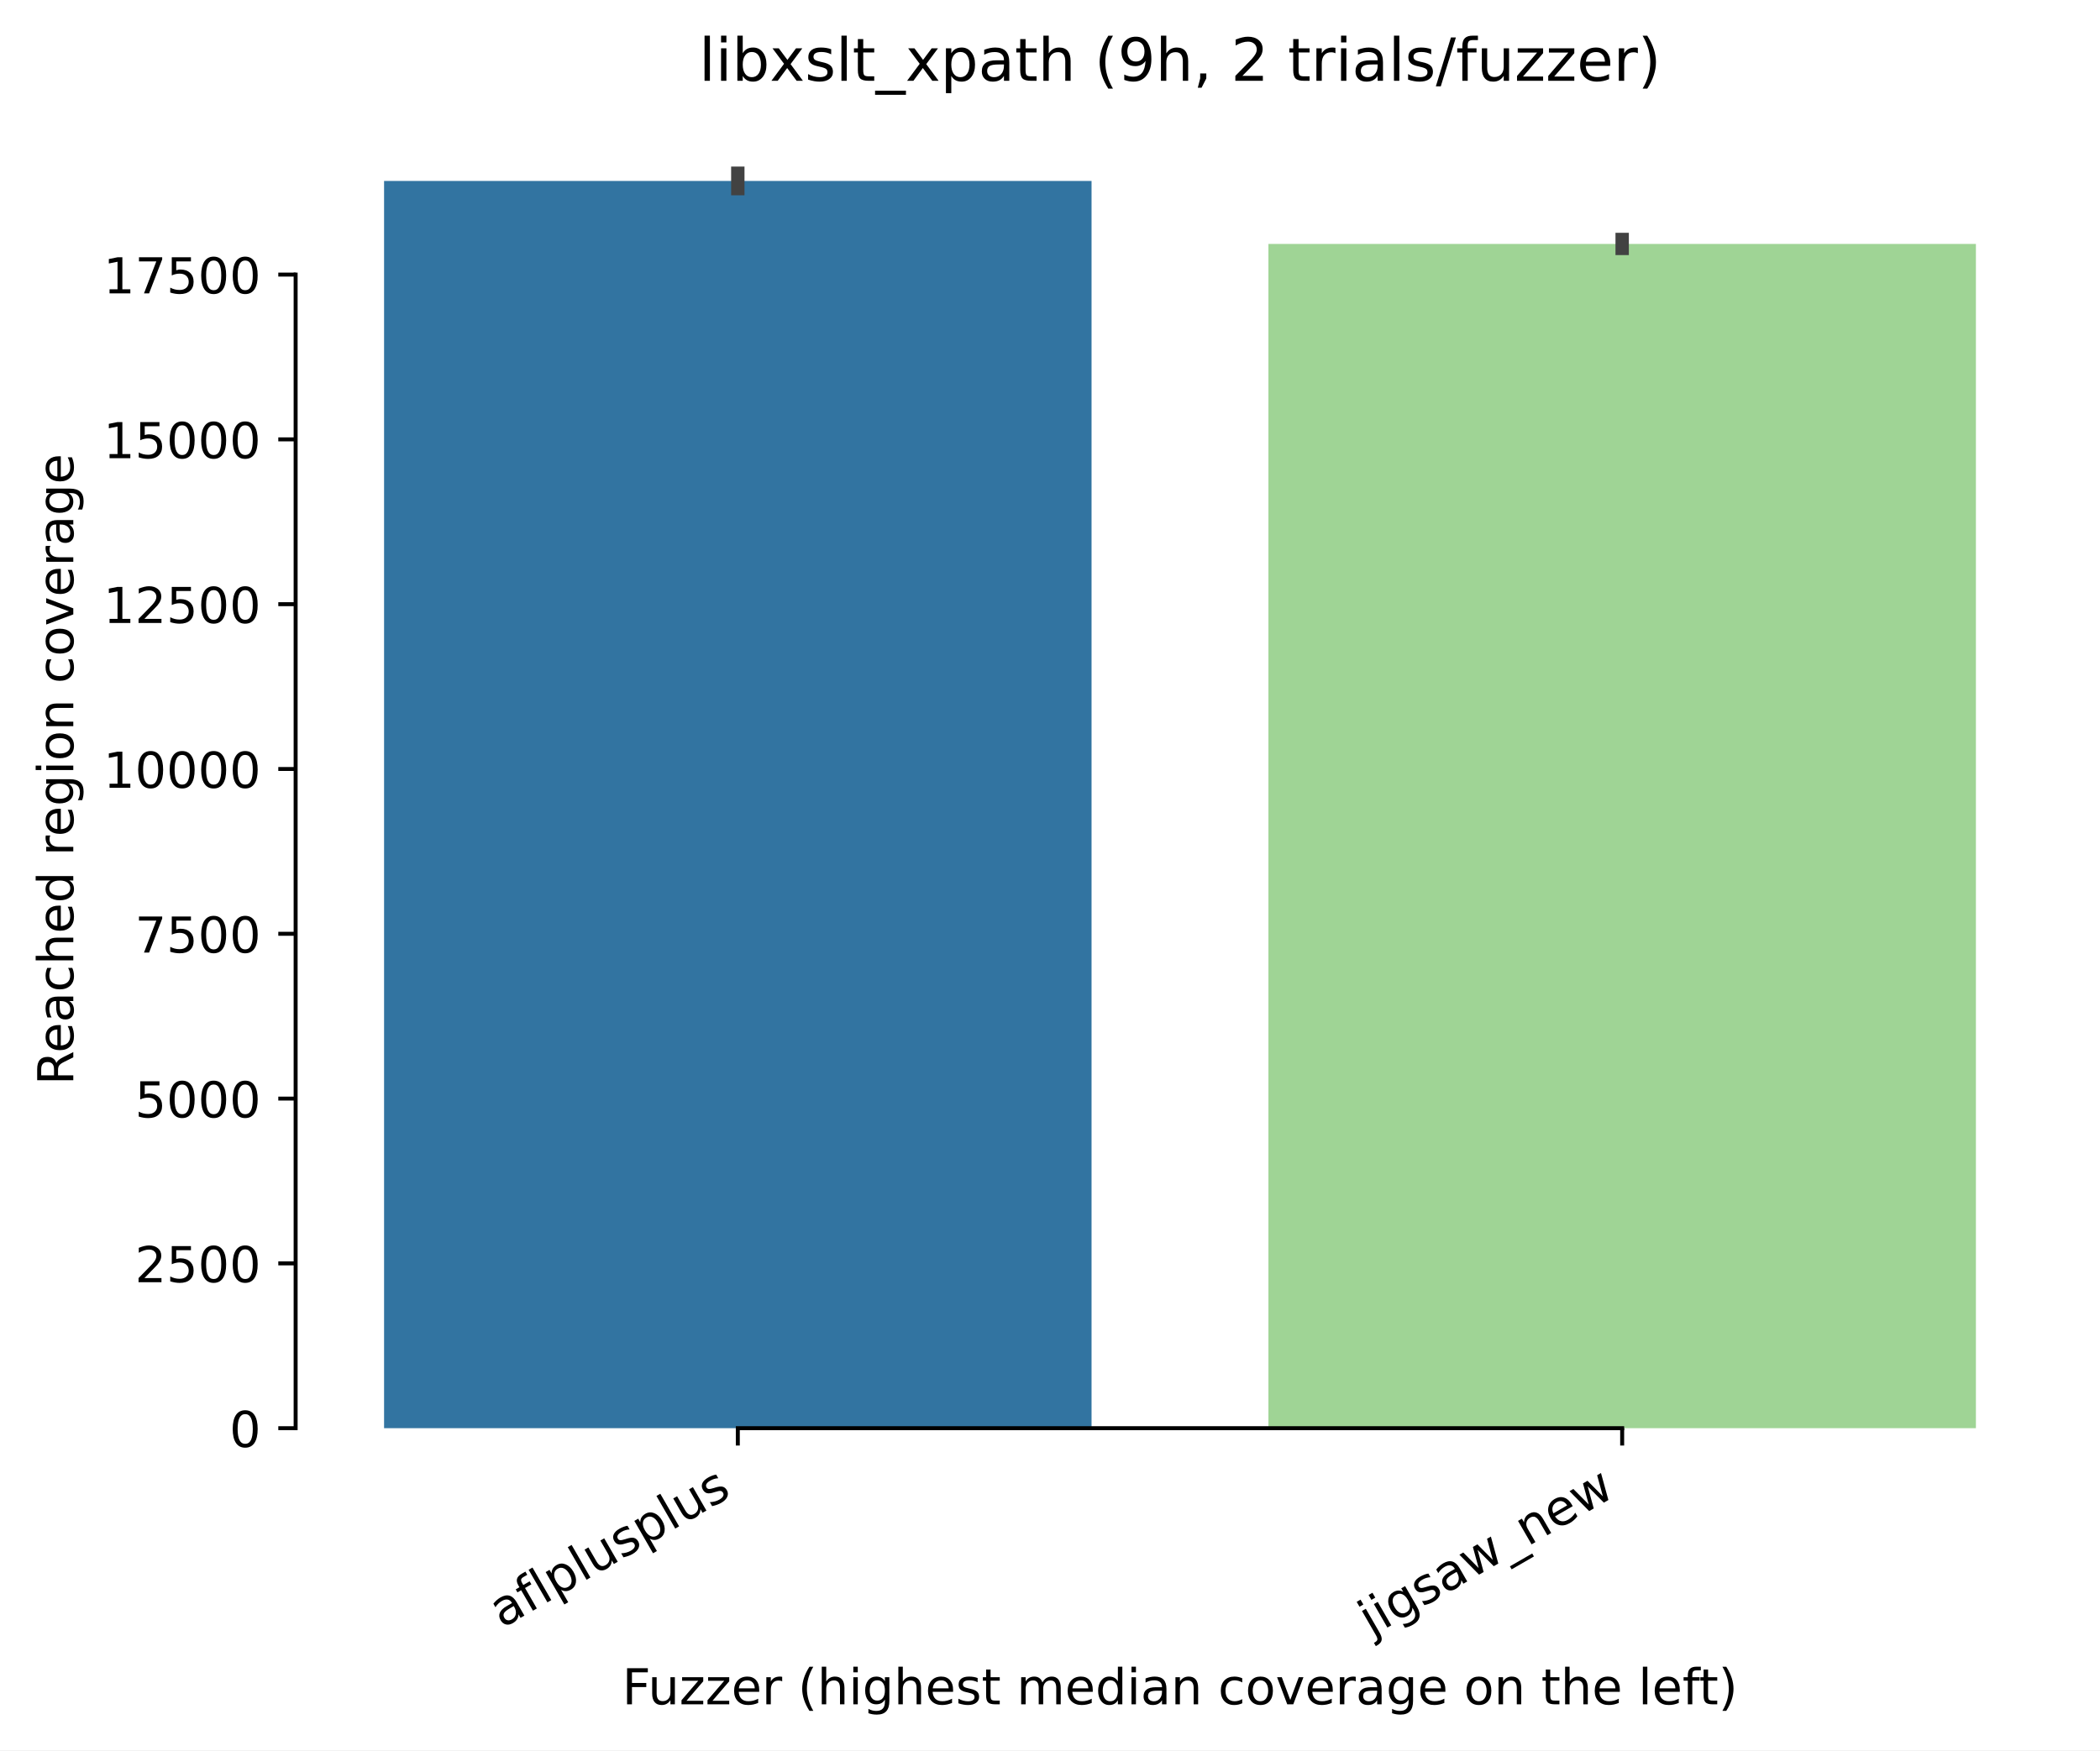
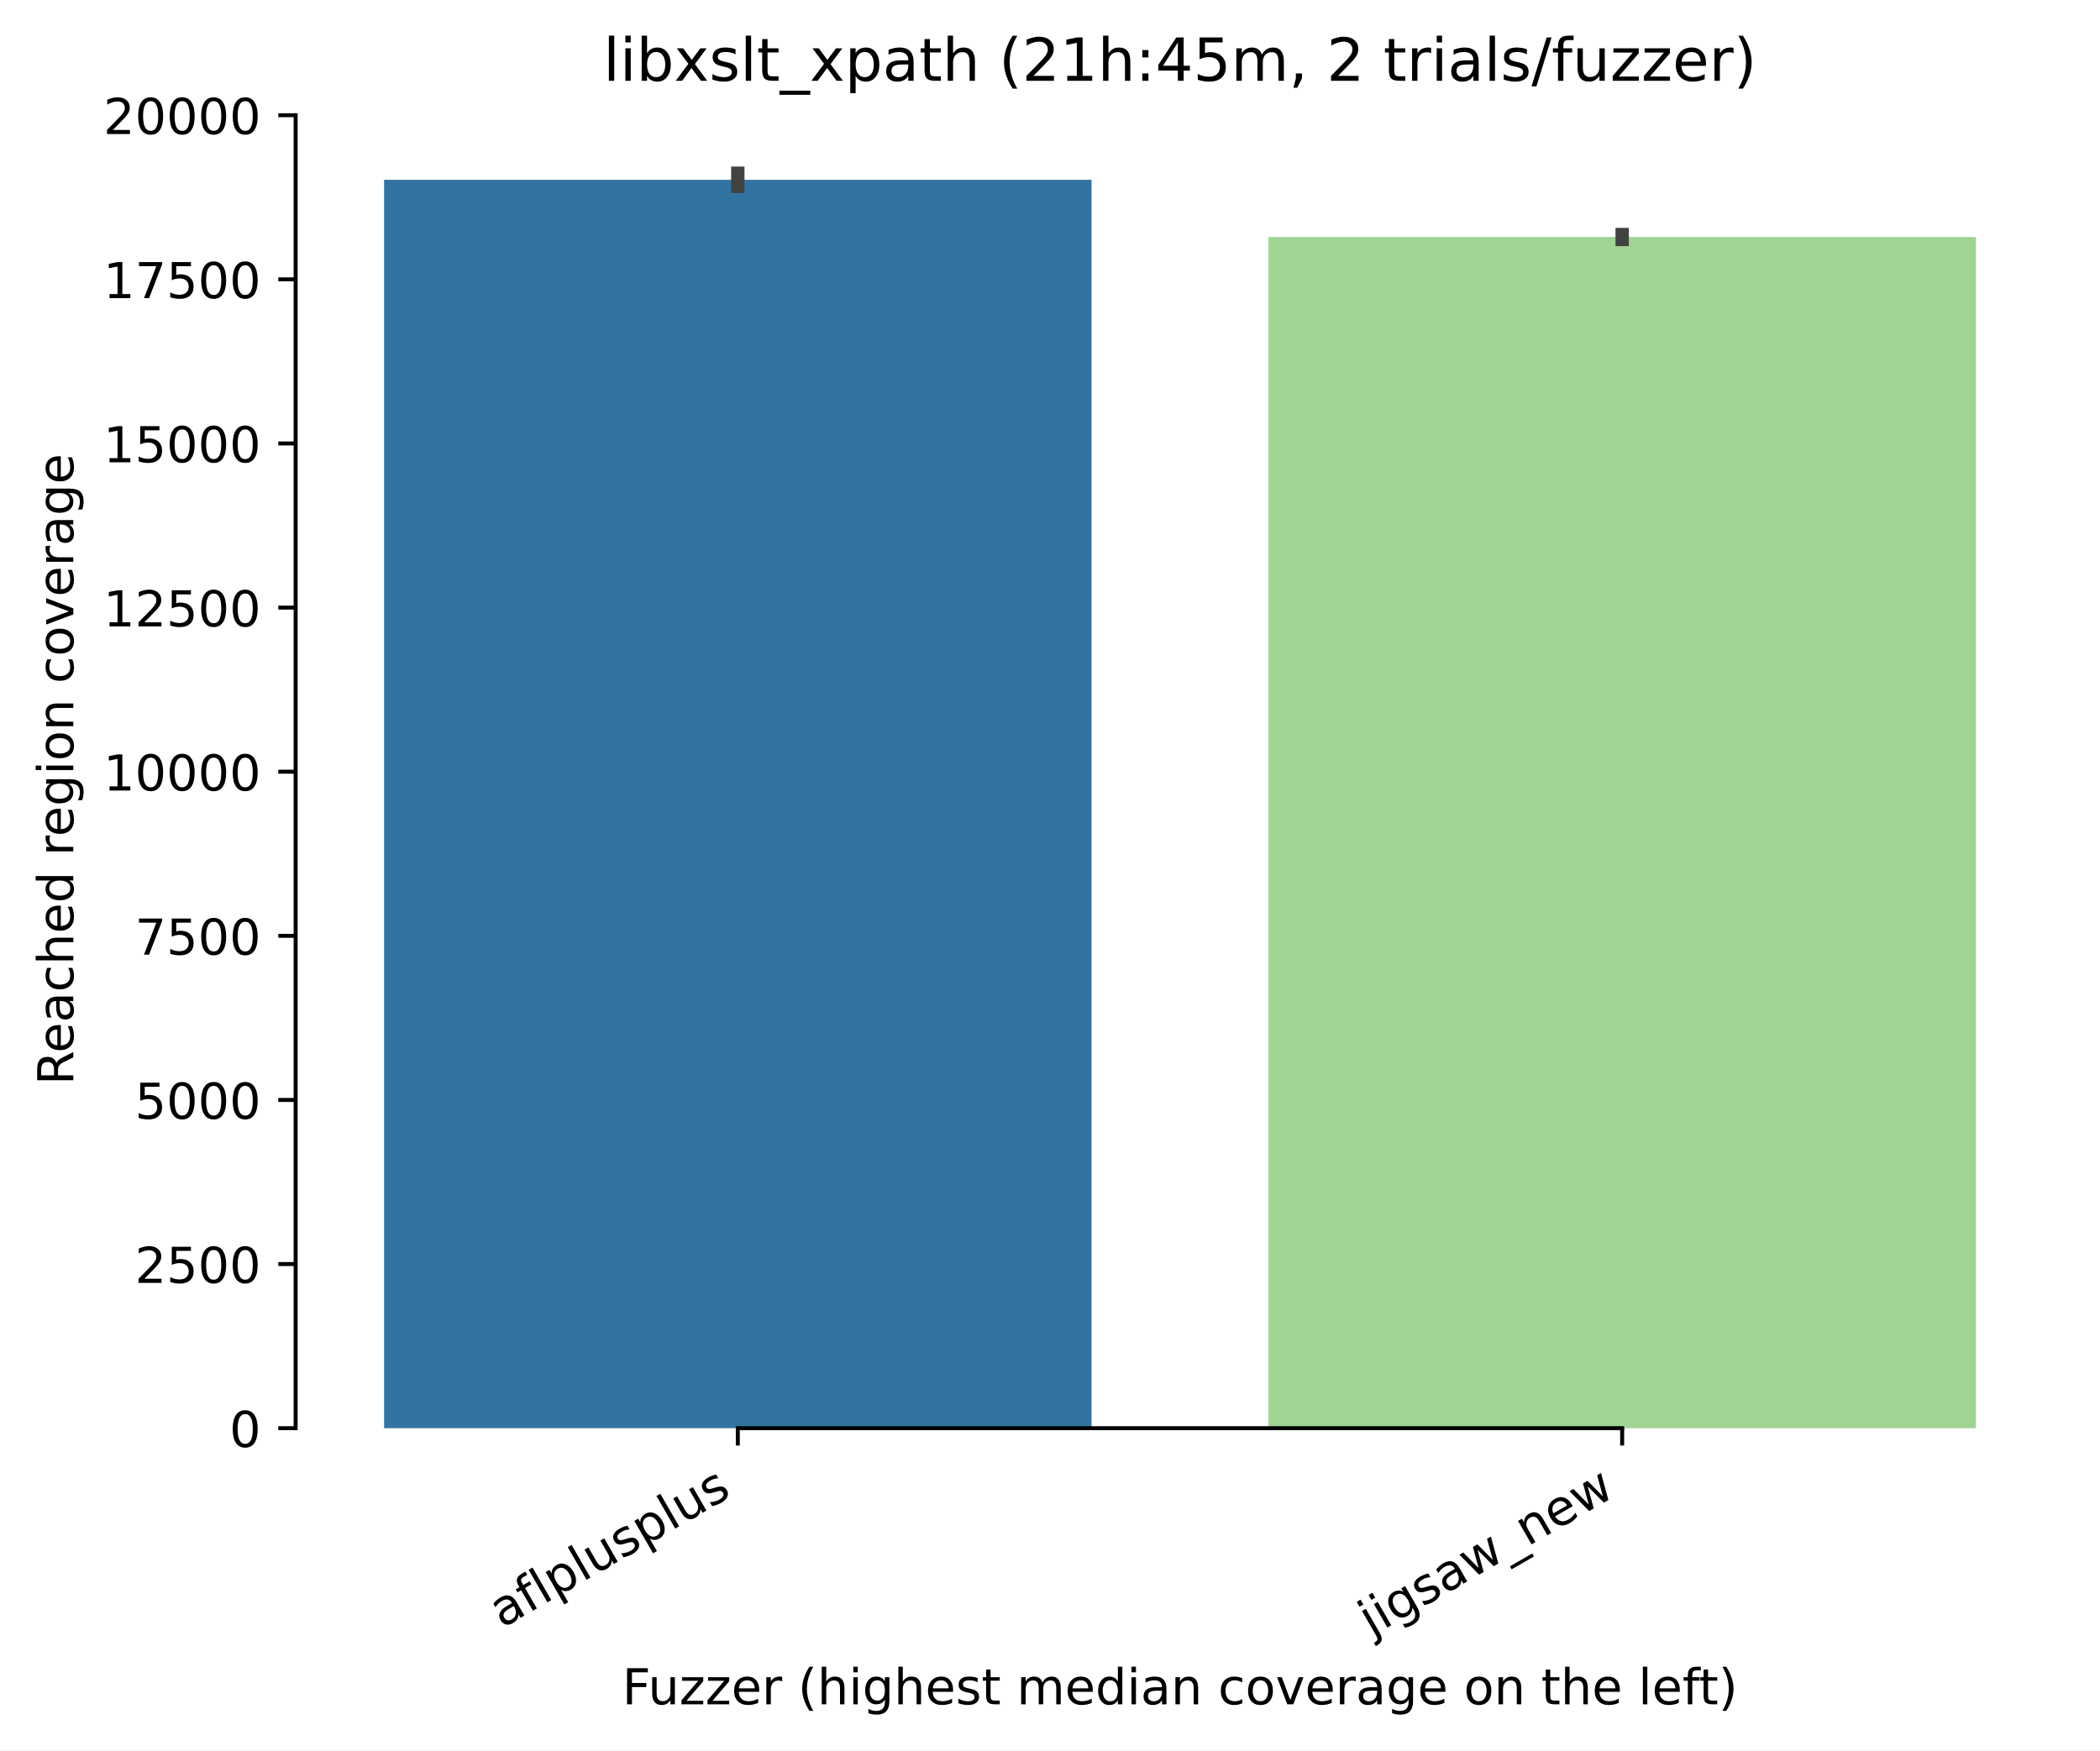
<svg xmlns="http://www.w3.org/2000/svg" xmlns:xlink="http://www.w3.org/1999/xlink" height="353.475pt" version="1.1" viewBox="0 0 424.011 353.475" width="424.011pt">
  <defs>
    <style type="text/css">*{stroke-linecap:butt;stroke-linejoin:round;}</style>
  </defs>
  <g id="figure_1">
    <g id="patch_1">
      <path d="M 0 353.475  L 424.011 353.475  L 424.011 0  L 0 0  z " style="fill:#ffffff;" />
    </g>
    <g id="axes_1">
      <g id="patch_2">
        <path d="M 59.691 288.43  L 416.811 288.43  L 416.811 22.318  L 59.691 22.318  z " style="fill:#ffffff;" />
      </g>
      <g id="patch_3">
-         <path clip-path="url(#p4af2f000cc)" d="M 77.547 288.43  L 220.395 288.43  L 220.395 36.541  L 77.547 36.541  z " style="fill:#3274a1;" />
+         <path clip-path="url(#pfd739e95c6)" d="M 77.547 288.43  L 220.395 288.43  L 220.395 36.309  L 77.547 36.309  z " style="fill:#3274a1;" />
      </g>
      <g id="patch_4">
-         <path clip-path="url(#p4af2f000cc)" d="M 256.107 288.43  L 398.955 288.43  L 398.955 49.268  L 256.107 49.268  z " style="fill:#9fd495;" />
+         <path clip-path="url(#pfd739e95c6)" d="M 256.107 288.43  L 398.955 288.43  L 398.955 47.864  L 256.107 47.864  z " style="fill:#9fd495;" />
      </g>
      <g id="matplotlib.axis_1">
        <g id="xtick_1">
          <g id="line2d_1">
            <defs>
-               <path d="M 0 0  L 0 3.5  " id="m6e9209e3da" style="stroke:#000000;stroke-width:0.8;" />
+               <path d="M 0 0  L 0 3.5  " id="mfce9e59513" style="stroke:#000000;stroke-width:0.8;" />
            </defs>
            <g>
-               <use style="stroke:#000000;stroke-width:0.8;" x="148.971" xlink:href="#m6e9209e3da" y="288.43" />
+               <use style="stroke:#000000;stroke-width:0.8;" x="148.971" xlink:href="#mfce9e59513" y="288.43" />
            </g>
          </g>
          <g id="text_1">
            <g transform="translate(101.3616 328.8973)rotate(-30)scale(0.1 -0.1)">
              <defs>
                <path d="M 34.281 27.484  Q 23.391 27.484 19.188 25  Q 14.984 22.516 14.984 16.5  Q 14.984 11.719 18.141 8.906  Q 21.297 6.109 26.703 6.109  Q 34.188 6.109 38.703 11.406  Q 43.219 16.703 43.219 25.484  L 43.219 27.484  z M 52.203 31.203  L 52.203 0  L 43.219 0  L 43.219 8.297  Q 40.141 3.328 35.547 0.953  Q 30.953 -1.422 24.312 -1.422  Q 15.922 -1.422 10.953 3.297  Q 6 8.016 6 15.922  Q 6 25.141 12.172 29.828  Q 18.359 34.516 30.609 34.516  L 43.219 34.516  L 43.219 35.406  Q 43.219 41.609 39.141 45  Q 35.062 48.391 27.688 48.391  Q 23 48.391 18.547 47.266  Q 14.109 46.141 10.016 43.891  L 10.016 52.203  Q 14.938 54.109 19.578 55.047  Q 24.219 56 28.609 56  Q 40.484 56 46.344 49.844  Q 52.203 43.703 52.203 31.203  z " id="DejaVuSans-97" />
                <path d="M 37.109 75.984  L 37.109 68.5  L 28.516 68.5  Q 23.688 68.5 21.797 66.547  Q 19.922 64.594 19.922 59.516  L 19.922 54.688  L 34.719 54.688  L 34.719 47.703  L 19.922 47.703  L 19.922 0  L 10.891 0  L 10.891 47.703  L 2.297 47.703  L 2.297 54.688  L 10.891 54.688  L 10.891 58.5  Q 10.891 67.625 15.141 71.797  Q 19.391 75.984 28.609 75.984  z " id="DejaVuSans-102" />
                <path d="M 9.422 75.984  L 18.406 75.984  L 18.406 0  L 9.422 0  z " id="DejaVuSans-108" />
                <path d="M 18.109 8.203  L 18.109 -20.797  L 9.078 -20.797  L 9.078 54.688  L 18.109 54.688  L 18.109 46.391  Q 20.953 51.266 25.266 53.625  Q 29.594 56 35.594 56  Q 45.562 56 51.781 48.094  Q 58.016 40.188 58.016 27.297  Q 58.016 14.406 51.781 6.484  Q 45.562 -1.422 35.594 -1.422  Q 29.594 -1.422 25.266 0.953  Q 20.953 3.328 18.109 8.203  z M 48.688 27.297  Q 48.688 37.203 44.609 42.844  Q 40.531 48.484 33.406 48.484  Q 26.266 48.484 22.188 42.844  Q 18.109 37.203 18.109 27.297  Q 18.109 17.391 22.188 11.75  Q 26.266 6.109 33.406 6.109  Q 40.531 6.109 44.609 11.75  Q 48.688 17.391 48.688 27.297  z " id="DejaVuSans-112" />
                <path d="M 8.5 21.578  L 8.5 54.688  L 17.484 54.688  L 17.484 21.922  Q 17.484 14.156 20.5 10.266  Q 23.531 6.391 29.594 6.391  Q 36.859 6.391 41.078 11.031  Q 45.312 15.672 45.312 23.688  L 45.312 54.688  L 54.297 54.688  L 54.297 0  L 45.312 0  L 45.312 8.406  Q 42.047 3.422 37.719 1  Q 33.406 -1.422 27.688 -1.422  Q 18.266 -1.422 13.375 4.438  Q 8.5 10.297 8.5 21.578  z M 31.109 56  z " id="DejaVuSans-117" />
                <path d="M 44.281 53.078  L 44.281 44.578  Q 40.484 46.531 36.375 47.5  Q 32.281 48.484 27.875 48.484  Q 21.188 48.484 17.844 46.438  Q 14.5 44.391 14.5 40.281  Q 14.5 37.156 16.891 35.375  Q 19.281 33.594 26.516 31.984  L 29.594 31.297  Q 39.156 29.25 43.188 25.516  Q 47.219 21.781 47.219 15.094  Q 47.219 7.469 41.188 3.016  Q 35.156 -1.422 24.609 -1.422  Q 20.219 -1.422 15.453 -0.562  Q 10.688 0.297 5.422 2  L 5.422 11.281  Q 10.406 8.688 15.234 7.391  Q 20.062 6.109 24.812 6.109  Q 31.156 6.109 34.562 8.281  Q 37.984 10.453 37.984 14.406  Q 37.984 18.062 35.516 20.016  Q 33.062 21.969 24.703 23.781  L 21.578 24.516  Q 13.234 26.266 9.516 29.906  Q 5.812 33.547 5.812 39.891  Q 5.812 47.609 11.281 51.797  Q 16.75 56 26.812 56  Q 31.781 56 36.172 55.266  Q 40.578 54.547 44.281 53.078  z " id="DejaVuSans-115" />
              </defs>
              <use xlink:href="#DejaVuSans-97" />
              <use x="61.279" xlink:href="#DejaVuSans-102" />
              <use x="96.484" xlink:href="#DejaVuSans-108" />
              <use x="124.268" xlink:href="#DejaVuSans-112" />
              <use x="187.744" xlink:href="#DejaVuSans-108" />
              <use x="215.527" xlink:href="#DejaVuSans-117" />
              <use x="278.906" xlink:href="#DejaVuSans-115" />
              <use x="331.006" xlink:href="#DejaVuSans-112" />
              <use x="394.482" xlink:href="#DejaVuSans-108" />
              <use x="422.266" xlink:href="#DejaVuSans-117" />
              <use x="485.645" xlink:href="#DejaVuSans-115" />
            </g>
          </g>
        </g>
        <g id="xtick_2">
          <g id="line2d_2">
            <g>
-               <use style="stroke:#000000;stroke-width:0.8;" x="327.531" xlink:href="#m6e9209e3da" y="288.43" />
+               <use style="stroke:#000000;stroke-width:0.8;" x="327.531" xlink:href="#mfce9e59513" y="288.43" />
            </g>
          </g>
          <g id="text_2">
            <g transform="translate(276.9111 330.5551)rotate(-30)scale(0.1 -0.1)">
              <defs>
                <path d="M 9.422 54.688  L 18.406 54.688  L 18.406 -0.984  Q 18.406 -11.422 14.422 -16.109  Q 10.453 -20.797 1.609 -20.797  L -1.812 -20.797  L -1.812 -13.188  L 0.594 -13.188  Q 5.719 -13.188 7.562 -10.812  Q 9.422 -8.453 9.422 -0.984  z M 9.422 75.984  L 18.406 75.984  L 18.406 64.594  L 9.422 64.594  z " id="DejaVuSans-106" />
                <path d="M 9.422 54.688  L 18.406 54.688  L 18.406 0  L 9.422 0  z M 9.422 75.984  L 18.406 75.984  L 18.406 64.594  L 9.422 64.594  z " id="DejaVuSans-105" />
                <path d="M 45.406 27.984  Q 45.406 37.75 41.375 43.109  Q 37.359 48.484 30.078 48.484  Q 22.859 48.484 18.828 43.109  Q 14.797 37.75 14.797 27.984  Q 14.797 18.266 18.828 12.891  Q 22.859 7.516 30.078 7.516  Q 37.359 7.516 41.375 12.891  Q 45.406 18.266 45.406 27.984  z M 54.391 6.781  Q 54.391 -7.172 48.188 -13.984  Q 42 -20.797 29.203 -20.797  Q 24.469 -20.797 20.266 -20.094  Q 16.062 -19.391 12.109 -17.922  L 12.109 -9.188  Q 16.062 -11.328 19.922 -12.344  Q 23.781 -13.375 27.781 -13.375  Q 36.625 -13.375 41.016 -8.766  Q 45.406 -4.156 45.406 5.172  L 45.406 9.625  Q 42.625 4.781 38.281 2.391  Q 33.938 0 27.875 0  Q 17.828 0 11.672 7.656  Q 5.516 15.328 5.516 27.984  Q 5.516 40.672 11.672 48.328  Q 17.828 56 27.875 56  Q 33.938 56 38.281 53.609  Q 42.625 51.219 45.406 46.391  L 45.406 54.688  L 54.391 54.688  z " id="DejaVuSans-103" />
                <path d="M 4.203 54.688  L 13.188 54.688  L 24.422 12.016  L 35.594 54.688  L 46.188 54.688  L 57.422 12.016  L 68.609 54.688  L 77.594 54.688  L 63.281 0  L 52.688 0  L 40.922 44.828  L 29.109 0  L 18.5 0  z " id="DejaVuSans-119" />
                <path d="M 50.984 -16.609  L 50.984 -23.578  L -0.984 -23.578  L -0.984 -16.609  z " id="DejaVuSans-95" />
                <path d="M 54.891 33.016  L 54.891 0  L 45.906 0  L 45.906 32.719  Q 45.906 40.484 42.875 44.328  Q 39.844 48.188 33.797 48.188  Q 26.516 48.188 22.312 43.547  Q 18.109 38.922 18.109 30.906  L 18.109 0  L 9.078 0  L 9.078 54.688  L 18.109 54.688  L 18.109 46.188  Q 21.344 51.125 25.703 53.562  Q 30.078 56 35.797 56  Q 45.219 56 50.047 50.172  Q 54.891 44.344 54.891 33.016  z " id="DejaVuSans-110" />
                <path d="M 56.203 29.594  L 56.203 25.203  L 14.891 25.203  Q 15.484 15.922 20.484 11.062  Q 25.484 6.203 34.422 6.203  Q 39.594 6.203 44.453 7.469  Q 49.312 8.734 54.109 11.281  L 54.109 2.781  Q 49.266 0.734 44.188 -0.344  Q 39.109 -1.422 33.891 -1.422  Q 20.797 -1.422 13.156 6.188  Q 5.516 13.812 5.516 26.812  Q 5.516 40.234 12.766 48.109  Q 20.016 56 32.328 56  Q 43.359 56 49.781 48.891  Q 56.203 41.797 56.203 29.594  z M 47.219 32.234  Q 47.125 39.594 43.094 43.984  Q 39.062 48.391 32.422 48.391  Q 24.906 48.391 20.391 44.141  Q 15.875 39.891 15.188 32.172  z " id="DejaVuSans-101" />
              </defs>
              <use xlink:href="#DejaVuSans-106" />
              <use x="27.783" xlink:href="#DejaVuSans-105" />
              <use x="55.566" xlink:href="#DejaVuSans-103" />
              <use x="119.043" xlink:href="#DejaVuSans-115" />
              <use x="171.143" xlink:href="#DejaVuSans-97" />
              <use x="232.422" xlink:href="#DejaVuSans-119" />
              <use x="314.209" xlink:href="#DejaVuSans-95" />
              <use x="364.209" xlink:href="#DejaVuSans-110" />
              <use x="427.588" xlink:href="#DejaVuSans-101" />
              <use x="489.111" xlink:href="#DejaVuSans-119" />
            </g>
          </g>
        </g>
        <g id="text_3">
          <g transform="translate(125.6327 344.1955)scale(0.1 -0.1)">
            <defs>
              <path d="M 9.812 72.906  L 51.703 72.906  L 51.703 64.594  L 19.672 64.594  L 19.672 43.109  L 48.578 43.109  L 48.578 34.812  L 19.672 34.812  L 19.672 0  L 9.812 0  z " id="DejaVuSans-70" />
              <path d="M 5.516 54.688  L 48.188 54.688  L 48.188 46.484  L 14.406 7.172  L 48.188 7.172  L 48.188 0  L 4.297 0  L 4.297 8.203  L 38.094 47.516  L 5.516 47.516  z " id="DejaVuSans-122" />
              <path d="M 41.109 46.297  Q 39.594 47.172 37.812 47.578  Q 36.031 48 33.891 48  Q 26.266 48 22.188 43.047  Q 18.109 38.094 18.109 28.812  L 18.109 0  L 9.078 0  L 9.078 54.688  L 18.109 54.688  L 18.109 46.188  Q 20.953 51.172 25.484 53.578  Q 30.031 56 36.531 56  Q 37.453 56 38.578 55.875  Q 39.703 55.766 41.062 55.516  z " id="DejaVuSans-114" />
              <path id="DejaVuSans-32" />
              <path d="M 31 75.875  Q 24.469 64.656 21.281 53.656  Q 18.109 42.672 18.109 31.391  Q 18.109 20.125 21.312 9.062  Q 24.516 -2 31 -13.188  L 23.188 -13.188  Q 15.875 -1.703 12.234 9.375  Q 8.594 20.453 8.594 31.391  Q 8.594 42.281 12.203 53.312  Q 15.828 64.359 23.188 75.875  z " id="DejaVuSans-40" />
              <path d="M 54.891 33.016  L 54.891 0  L 45.906 0  L 45.906 32.719  Q 45.906 40.484 42.875 44.328  Q 39.844 48.188 33.797 48.188  Q 26.516 48.188 22.312 43.547  Q 18.109 38.922 18.109 30.906  L 18.109 0  L 9.078 0  L 9.078 75.984  L 18.109 75.984  L 18.109 46.188  Q 21.344 51.125 25.703 53.562  Q 30.078 56 35.797 56  Q 45.219 56 50.047 50.172  Q 54.891 44.344 54.891 33.016  z " id="DejaVuSans-104" />
              <path d="M 18.312 70.219  L 18.312 54.688  L 36.812 54.688  L 36.812 47.703  L 18.312 47.703  L 18.312 18.016  Q 18.312 11.328 20.141 9.422  Q 21.969 7.516 27.594 7.516  L 36.812 7.516  L 36.812 0  L 27.594 0  Q 17.188 0 13.234 3.875  Q 9.281 7.766 9.281 18.016  L 9.281 47.703  L 2.688 47.703  L 2.688 54.688  L 9.281 54.688  L 9.281 70.219  z " id="DejaVuSans-116" />
              <path d="M 52 44.188  Q 55.375 50.25 60.062 53.125  Q 64.75 56 71.094 56  Q 79.641 56 84.281 50.016  Q 88.922 44.047 88.922 33.016  L 88.922 0  L 79.891 0  L 79.891 32.719  Q 79.891 40.578 77.094 44.375  Q 74.312 48.188 68.609 48.188  Q 61.625 48.188 57.562 43.547  Q 53.516 38.922 53.516 30.906  L 53.516 0  L 44.484 0  L 44.484 32.719  Q 44.484 40.625 41.703 44.406  Q 38.922 48.188 33.109 48.188  Q 26.219 48.188 22.156 43.531  Q 18.109 38.875 18.109 30.906  L 18.109 0  L 9.078 0  L 9.078 54.688  L 18.109 54.688  L 18.109 46.188  Q 21.188 51.219 25.484 53.609  Q 29.781 56 35.688 56  Q 41.656 56 45.828 52.969  Q 50 49.953 52 44.188  z " id="DejaVuSans-109" />
              <path d="M 45.406 46.391  L 45.406 75.984  L 54.391 75.984  L 54.391 0  L 45.406 0  L 45.406 8.203  Q 42.578 3.328 38.25 0.953  Q 33.938 -1.422 27.875 -1.422  Q 17.969 -1.422 11.734 6.484  Q 5.516 14.406 5.516 27.297  Q 5.516 40.188 11.734 48.094  Q 17.969 56 27.875 56  Q 33.938 56 38.25 53.625  Q 42.578 51.266 45.406 46.391  z M 14.797 27.297  Q 14.797 17.391 18.875 11.75  Q 22.953 6.109 30.078 6.109  Q 37.203 6.109 41.297 11.75  Q 45.406 17.391 45.406 27.297  Q 45.406 37.203 41.297 42.844  Q 37.203 48.484 30.078 48.484  Q 22.953 48.484 18.875 42.844  Q 14.797 37.203 14.797 27.297  z " id="DejaVuSans-100" />
              <path d="M 48.781 52.594  L 48.781 44.188  Q 44.969 46.297 41.141 47.344  Q 37.312 48.391 33.406 48.391  Q 24.656 48.391 19.812 42.844  Q 14.984 37.312 14.984 27.297  Q 14.984 17.281 19.812 11.734  Q 24.656 6.203 33.406 6.203  Q 37.312 6.203 41.141 7.25  Q 44.969 8.297 48.781 10.406  L 48.781 2.094  Q 45.016 0.344 40.984 -0.531  Q 36.969 -1.422 32.422 -1.422  Q 20.062 -1.422 12.781 6.344  Q 5.516 14.109 5.516 27.297  Q 5.516 40.672 12.859 48.328  Q 20.219 56 33.016 56  Q 37.156 56 41.109 55.141  Q 45.062 54.297 48.781 52.594  z " id="DejaVuSans-99" />
              <path d="M 30.609 48.391  Q 23.391 48.391 19.188 42.75  Q 14.984 37.109 14.984 27.297  Q 14.984 17.484 19.156 11.844  Q 23.344 6.203 30.609 6.203  Q 37.797 6.203 41.984 11.859  Q 46.188 17.531 46.188 27.297  Q 46.188 37.016 41.984 42.703  Q 37.797 48.391 30.609 48.391  z M 30.609 56  Q 42.328 56 49.016 48.375  Q 55.719 40.766 55.719 27.297  Q 55.719 13.875 49.016 6.219  Q 42.328 -1.422 30.609 -1.422  Q 18.844 -1.422 12.172 6.219  Q 5.516 13.875 5.516 27.297  Q 5.516 40.766 12.172 48.375  Q 18.844 56 30.609 56  z " id="DejaVuSans-111" />
              <path d="M 2.984 54.688  L 12.5 54.688  L 29.594 8.797  L 46.688 54.688  L 56.203 54.688  L 35.688 0  L 23.484 0  z " id="DejaVuSans-118" />
              <path d="M 8.016 75.875  L 15.828 75.875  Q 23.141 64.359 26.781 53.312  Q 30.422 42.281 30.422 31.391  Q 30.422 20.453 26.781 9.375  Q 23.141 -1.703 15.828 -13.188  L 8.016 -13.188  Q 14.5 -2 17.703 9.062  Q 20.906 20.125 20.906 31.391  Q 20.906 42.672 17.703 53.656  Q 14.5 64.656 8.016 75.875  z " id="DejaVuSans-41" />
            </defs>
            <use xlink:href="#DejaVuSans-70" />
            <use x="52.02" xlink:href="#DejaVuSans-117" />
            <use x="115.398" xlink:href="#DejaVuSans-122" />
            <use x="167.889" xlink:href="#DejaVuSans-122" />
            <use x="220.379" xlink:href="#DejaVuSans-101" />
            <use x="281.902" xlink:href="#DejaVuSans-114" />
            <use x="323.016" xlink:href="#DejaVuSans-32" />
            <use x="354.803" xlink:href="#DejaVuSans-40" />
            <use x="393.816" xlink:href="#DejaVuSans-104" />
            <use x="457.195" xlink:href="#DejaVuSans-105" />
            <use x="484.979" xlink:href="#DejaVuSans-103" />
            <use x="548.455" xlink:href="#DejaVuSans-104" />
            <use x="611.834" xlink:href="#DejaVuSans-101" />
            <use x="673.357" xlink:href="#DejaVuSans-115" />
            <use x="725.457" xlink:href="#DejaVuSans-116" />
            <use x="764.666" xlink:href="#DejaVuSans-32" />
            <use x="796.453" xlink:href="#DejaVuSans-109" />
            <use x="893.865" xlink:href="#DejaVuSans-101" />
            <use x="955.389" xlink:href="#DejaVuSans-100" />
            <use x="1018.865" xlink:href="#DejaVuSans-105" />
            <use x="1046.648" xlink:href="#DejaVuSans-97" />
            <use x="1107.928" xlink:href="#DejaVuSans-110" />
            <use x="1171.307" xlink:href="#DejaVuSans-32" />
            <use x="1203.094" xlink:href="#DejaVuSans-99" />
            <use x="1258.074" xlink:href="#DejaVuSans-111" />
            <use x="1319.256" xlink:href="#DejaVuSans-118" />
            <use x="1378.436" xlink:href="#DejaVuSans-101" />
            <use x="1439.959" xlink:href="#DejaVuSans-114" />
            <use x="1481.072" xlink:href="#DejaVuSans-97" />
            <use x="1542.352" xlink:href="#DejaVuSans-103" />
            <use x="1605.828" xlink:href="#DejaVuSans-101" />
            <use x="1667.352" xlink:href="#DejaVuSans-32" />
            <use x="1699.139" xlink:href="#DejaVuSans-111" />
            <use x="1760.32" xlink:href="#DejaVuSans-110" />
            <use x="1823.699" xlink:href="#DejaVuSans-32" />
            <use x="1855.486" xlink:href="#DejaVuSans-116" />
            <use x="1894.695" xlink:href="#DejaVuSans-104" />
            <use x="1958.074" xlink:href="#DejaVuSans-101" />
            <use x="2019.598" xlink:href="#DejaVuSans-32" />
            <use x="2051.385" xlink:href="#DejaVuSans-108" />
            <use x="2079.168" xlink:href="#DejaVuSans-101" />
            <use x="2140.691" xlink:href="#DejaVuSans-102" />
            <use x="2174.146" xlink:href="#DejaVuSans-116" />
            <use x="2213.355" xlink:href="#DejaVuSans-41" />
          </g>
        </g>
      </g>
      <g id="matplotlib.axis_2">
        <g id="ytick_1">
          <g id="line2d_3">
            <defs>
-               <path d="M 0 0  L -3.5 0  " id="mb1d2840dea" style="stroke:#000000;stroke-width:0.8;" />
+               <path d="M 0 0  L -3.5 0  " id="mec3383dc33" style="stroke:#000000;stroke-width:0.8;" />
            </defs>
            <g>
-               <use style="stroke:#000000;stroke-width:0.8;" x="59.691" xlink:href="#mb1d2840dea" y="288.43" />
+               <use style="stroke:#000000;stroke-width:0.8;" x="59.691" xlink:href="#mec3383dc33" y="288.43" />
            </g>
          </g>
          <g id="text_4">
            <g transform="translate(46.32812 292.2293)scale(0.1 -0.1)">
              <defs>
                <path d="M 31.781 66.406  Q 24.172 66.406 20.328 58.906  Q 16.5 51.422 16.5 36.375  Q 16.5 21.391 20.328 13.891  Q 24.172 6.391 31.781 6.391  Q 39.453 6.391 43.281 13.891  Q 47.125 21.391 47.125 36.375  Q 47.125 51.422 43.281 58.906  Q 39.453 66.406 31.781 66.406  z M 31.781 74.219  Q 44.047 74.219 50.516 64.516  Q 56.984 54.828 56.984 36.375  Q 56.984 17.969 50.516 8.266  Q 44.047 -1.422 31.781 -1.422  Q 19.531 -1.422 13.062 8.266  Q 6.594 17.969 6.594 36.375  Q 6.594 54.828 13.062 64.516  Q 19.531 74.219 31.781 74.219  z " id="DejaVuSans-48" />
              </defs>
              <use xlink:href="#DejaVuSans-48" />
            </g>
          </g>
        </g>
        <g id="ytick_2">
          <g id="line2d_4">
            <g>
-               <use style="stroke:#000000;stroke-width:0.8;" x="59.691" xlink:href="#mb1d2840dea" y="255.148" />
+               <use style="stroke:#000000;stroke-width:0.8;" x="59.691" xlink:href="#mec3383dc33" y="255.285" />
            </g>
          </g>
          <g id="text_5">
-             <g transform="translate(27.24063 258.9468)scale(0.1 -0.1)">
+             <g transform="translate(27.24063 259.0843)scale(0.1 -0.1)">
              <defs>
                <path d="M 19.188 8.297  L 53.609 8.297  L 53.609 0  L 7.328 0  L 7.328 8.297  Q 12.938 14.109 22.625 23.891  Q 32.328 33.688 34.812 36.531  Q 39.547 41.844 41.422 45.531  Q 43.312 49.219 43.312 52.781  Q 43.312 58.594 39.234 62.25  Q 35.156 65.922 28.609 65.922  Q 23.969 65.922 18.812 64.312  Q 13.672 62.703 7.812 59.422  L 7.812 69.391  Q 13.766 71.781 18.938 73  Q 24.125 74.219 28.422 74.219  Q 39.75 74.219 46.484 68.547  Q 53.219 62.891 53.219 53.422  Q 53.219 48.922 51.531 44.891  Q 49.859 40.875 45.406 35.406  Q 44.188 33.984 37.641 27.219  Q 31.109 20.453 19.188 8.297  z " id="DejaVuSans-50" />
                <path d="M 10.797 72.906  L 49.516 72.906  L 49.516 64.594  L 19.828 64.594  L 19.828 46.734  Q 21.969 47.469 24.109 47.828  Q 26.266 48.188 28.422 48.188  Q 40.625 48.188 47.75 41.5  Q 54.891 34.812 54.891 23.391  Q 54.891 11.625 47.562 5.094  Q 40.234 -1.422 26.906 -1.422  Q 22.312 -1.422 17.547 -0.641  Q 12.797 0.141 7.719 1.703  L 7.719 11.625  Q 12.109 9.234 16.797 8.062  Q 21.484 6.891 26.703 6.891  Q 35.156 6.891 40.078 11.328  Q 45.016 15.766 45.016 23.391  Q 45.016 31 40.078 35.438  Q 35.156 39.891 26.703 39.891  Q 22.75 39.891 18.812 39.016  Q 14.891 38.141 10.797 36.281  z " id="DejaVuSans-53" />
              </defs>
              <use xlink:href="#DejaVuSans-50" />
              <use x="63.623" xlink:href="#DejaVuSans-53" />
              <use x="127.246" xlink:href="#DejaVuSans-48" />
              <use x="190.869" xlink:href="#DejaVuSans-48" />
            </g>
          </g>
        </g>
        <g id="ytick_3">
          <g id="line2d_5">
            <g>
-               <use style="stroke:#000000;stroke-width:0.8;" x="59.691" xlink:href="#mb1d2840dea" y="221.865" />
+               <use style="stroke:#000000;stroke-width:0.8;" x="59.691" xlink:href="#mec3383dc33" y="222.14" />
            </g>
          </g>
          <g id="text_6">
-             <g transform="translate(27.24063 225.6642)scale(0.1 -0.1)">
+             <g transform="translate(27.24063 225.9393)scale(0.1 -0.1)">
              <use xlink:href="#DejaVuSans-53" />
              <use x="63.623" xlink:href="#DejaVuSans-48" />
              <use x="127.246" xlink:href="#DejaVuSans-48" />
              <use x="190.869" xlink:href="#DejaVuSans-48" />
            </g>
          </g>
        </g>
        <g id="ytick_4">
          <g id="line2d_6">
            <g>
-               <use style="stroke:#000000;stroke-width:0.8;" x="59.691" xlink:href="#mb1d2840dea" y="188.582" />
+               <use style="stroke:#000000;stroke-width:0.8;" x="59.691" xlink:href="#mec3383dc33" y="188.995" />
            </g>
          </g>
          <g id="text_7">
-             <g transform="translate(27.24063 192.3817)scale(0.1 -0.1)">
+             <g transform="translate(27.24063 192.7943)scale(0.1 -0.1)">
              <defs>
                <path d="M 8.203 72.906  L 55.078 72.906  L 55.078 68.703  L 28.609 0  L 18.312 0  L 43.219 64.594  L 8.203 64.594  z " id="DejaVuSans-55" />
              </defs>
              <use xlink:href="#DejaVuSans-55" />
              <use x="63.623" xlink:href="#DejaVuSans-53" />
              <use x="127.246" xlink:href="#DejaVuSans-48" />
              <use x="190.869" xlink:href="#DejaVuSans-48" />
            </g>
          </g>
        </g>
        <g id="ytick_5">
          <g id="line2d_7">
            <g>
-               <use style="stroke:#000000;stroke-width:0.8;" x="59.691" xlink:href="#mb1d2840dea" y="155.3" />
+               <use style="stroke:#000000;stroke-width:0.8;" x="59.691" xlink:href="#mec3383dc33" y="155.85" />
            </g>
          </g>
          <g id="text_8">
-             <g transform="translate(20.87813 159.0991)scale(0.1 -0.1)">
+             <g transform="translate(20.87813 159.6493)scale(0.1 -0.1)">
              <defs>
                <path d="M 12.406 8.297  L 28.516 8.297  L 28.516 63.922  L 10.984 60.406  L 10.984 69.391  L 28.422 72.906  L 38.281 72.906  L 38.281 8.297  L 54.391 8.297  L 54.391 0  L 12.406 0  z " id="DejaVuSans-49" />
              </defs>
              <use xlink:href="#DejaVuSans-49" />
              <use x="63.623" xlink:href="#DejaVuSans-48" />
              <use x="127.246" xlink:href="#DejaVuSans-48" />
              <use x="190.869" xlink:href="#DejaVuSans-48" />
              <use x="254.492" xlink:href="#DejaVuSans-48" />
            </g>
          </g>
        </g>
        <g id="ytick_6">
          <g id="line2d_8">
            <g>
-               <use style="stroke:#000000;stroke-width:0.8;" x="59.691" xlink:href="#mb1d2840dea" y="122.017" />
+               <use style="stroke:#000000;stroke-width:0.8;" x="59.691" xlink:href="#mec3383dc33" y="122.705" />
            </g>
          </g>
          <g id="text_9">
-             <g transform="translate(20.87813 125.8166)scale(0.1 -0.1)">
+             <g transform="translate(20.87813 126.5043)scale(0.1 -0.1)">
              <use xlink:href="#DejaVuSans-49" />
              <use x="63.623" xlink:href="#DejaVuSans-50" />
              <use x="127.246" xlink:href="#DejaVuSans-53" />
              <use x="190.869" xlink:href="#DejaVuSans-48" />
              <use x="254.492" xlink:href="#DejaVuSans-48" />
            </g>
          </g>
        </g>
        <g id="ytick_7">
          <g id="line2d_9">
            <g>
-               <use style="stroke:#000000;stroke-width:0.8;" x="59.691" xlink:href="#mb1d2840dea" y="88.735" />
+               <use style="stroke:#000000;stroke-width:0.8;" x="59.691" xlink:href="#mec3383dc33" y="89.56" />
            </g>
          </g>
          <g id="text_10">
-             <g transform="translate(20.87813 92.53401)scale(0.1 -0.1)">
+             <g transform="translate(20.87813 93.35929)scale(0.1 -0.1)">
              <use xlink:href="#DejaVuSans-49" />
              <use x="63.623" xlink:href="#DejaVuSans-53" />
              <use x="127.246" xlink:href="#DejaVuSans-48" />
              <use x="190.869" xlink:href="#DejaVuSans-48" />
              <use x="254.492" xlink:href="#DejaVuSans-48" />
            </g>
          </g>
        </g>
        <g id="ytick_8">
          <g id="line2d_10">
            <g>
-               <use style="stroke:#000000;stroke-width:0.8;" x="59.691" xlink:href="#mb1d2840dea" y="55.452" />
+               <use style="stroke:#000000;stroke-width:0.8;" x="59.691" xlink:href="#mec3383dc33" y="56.415" />
            </g>
          </g>
          <g id="text_11">
-             <g transform="translate(20.87813 59.25146)scale(0.1 -0.1)">
+             <g transform="translate(20.87813 60.21428)scale(0.1 -0.1)">
              <use xlink:href="#DejaVuSans-49" />
              <use x="63.623" xlink:href="#DejaVuSans-55" />
              <use x="127.246" xlink:href="#DejaVuSans-53" />
              <use x="190.869" xlink:href="#DejaVuSans-48" />
              <use x="254.492" xlink:href="#DejaVuSans-48" />
            </g>
          </g>
        </g>
-         <g id="text_12">
+         <g id="ytick_9">
+           <g id="line2d_11">
+             <g>
+               <use style="stroke:#000000;stroke-width:0.8;" x="59.691" xlink:href="#mec3383dc33" y="23.27" />
+             </g>
+           </g>
+           <g id="text_12">
+             <g transform="translate(20.87813 27.06927)scale(0.1 -0.1)">
+               <use xlink:href="#DejaVuSans-50" />
+               <use x="63.623" xlink:href="#DejaVuSans-48" />
+               <use x="127.246" xlink:href="#DejaVuSans-48" />
+               <use x="190.869" xlink:href="#DejaVuSans-48" />
+               <use x="254.492" xlink:href="#DejaVuSans-48" />
+             </g>
+           </g>
+         </g>
+         <g id="text_13">
          <g transform="translate(14.79844 219.1366)rotate(-90)scale(0.1 -0.1)">
            <defs>
              <path d="M 44.391 34.188  Q 47.562 33.109 50.562 29.594  Q 53.562 26.078 56.594 19.922  L 66.609 0  L 56 0  L 46.688 18.703  Q 43.062 26.031 39.672 28.422  Q 36.281 30.812 30.422 30.812  L 19.672 30.812  L 19.672 0  L 9.812 0  L 9.812 72.906  L 32.078 72.906  Q 44.578 72.906 50.734 67.672  Q 56.891 62.453 56.891 51.906  Q 56.891 45.016 53.688 40.469  Q 50.484 35.938 44.391 34.188  z M 19.672 64.797  L 19.672 38.922  L 32.078 38.922  Q 39.203 38.922 42.844 42.219  Q 46.484 45.516 46.484 51.906  Q 46.484 58.297 42.844 61.547  Q 39.203 64.797 32.078 64.797  z " id="DejaVuSans-82" />
            </defs>
            <use xlink:href="#DejaVuSans-82" />
            <use x="64.982" xlink:href="#DejaVuSans-101" />
            <use x="126.506" xlink:href="#DejaVuSans-97" />
            <use x="187.785" xlink:href="#DejaVuSans-99" />
            <use x="242.766" xlink:href="#DejaVuSans-104" />
            <use x="306.145" xlink:href="#DejaVuSans-101" />
            <use x="367.668" xlink:href="#DejaVuSans-100" />
            <use x="431.145" xlink:href="#DejaVuSans-32" />
            <use x="462.932" xlink:href="#DejaVuSans-114" />
            <use x="501.795" xlink:href="#DejaVuSans-101" />
            <use x="563.318" xlink:href="#DejaVuSans-103" />
            <use x="626.795" xlink:href="#DejaVuSans-105" />
            <use x="654.578" xlink:href="#DejaVuSans-111" />
            <use x="715.76" xlink:href="#DejaVuSans-110" />
            <use x="779.139" xlink:href="#DejaVuSans-32" />
            <use x="810.926" xlink:href="#DejaVuSans-99" />
            <use x="865.906" xlink:href="#DejaVuSans-111" />
            <use x="927.088" xlink:href="#DejaVuSans-118" />
            <use x="986.268" xlink:href="#DejaVuSans-101" />
            <use x="1047.791" xlink:href="#DejaVuSans-114" />
            <use x="1088.904" xlink:href="#DejaVuSans-97" />
            <use x="1150.184" xlink:href="#DejaVuSans-103" />
            <use x="1213.66" xlink:href="#DejaVuSans-101" />
          </g>
        </g>
      </g>
-       <g id="line2d_11">
-         <path clip-path="url(#p4af2f000cc)" d="M 148.971 38.092  L 148.971 34.99  " style="fill:none;stroke:#424242;stroke-linecap:square;stroke-width:2.7;" />
-       </g>
      <g id="line2d_12">
-         <path clip-path="url(#p4af2f000cc)" d="M 327.531 50.167  L 327.531 48.37  " style="fill:none;stroke:#424242;stroke-linecap:square;stroke-width:2.7;" />
+         <path clip-path="url(#pfd739e95c6)" d="M 148.971 37.628  L 148.971 34.99  " style="fill:none;stroke:#424242;stroke-linecap:square;stroke-width:2.7;" />
+       </g>
+       <g id="line2d_13">
+         <path clip-path="url(#pfd739e95c6)" d="M 327.531 48.354  L 327.531 47.373  " style="fill:none;stroke:#424242;stroke-linecap:square;stroke-width:2.7;" />
      </g>
      <g id="patch_5">
-         <path d="M 59.691 288.43  L 59.691 55.452  " style="fill:none;stroke:#000000;stroke-linecap:square;stroke-linejoin:miter;stroke-width:0.8;" />
+         <path d="M 59.691 288.43  L 59.691 23.27  " style="fill:none;stroke:#000000;stroke-linecap:square;stroke-linejoin:miter;stroke-width:0.8;" />
      </g>
      <g id="patch_6">
        <path d="M 148.971 288.43  L 327.531 288.43  " style="fill:none;stroke:#000000;stroke-linecap:square;stroke-linejoin:miter;stroke-width:0.8;" />
      </g>
-       <g id="text_13">
-         <g transform="translate(141.1256 16.31812)scale(0.12 -0.12)">
+       <g id="text_14">
+         <g transform="translate(121.8075 16.31812)scale(0.12 -0.12)">
          <defs>
            <path d="M 48.688 27.297  Q 48.688 37.203 44.609 42.844  Q 40.531 48.484 33.406 48.484  Q 26.266 48.484 22.188 42.844  Q 18.109 37.203 18.109 27.297  Q 18.109 17.391 22.188 11.75  Q 26.266 6.109 33.406 6.109  Q 40.531 6.109 44.609 11.75  Q 48.688 17.391 48.688 27.297  z M 18.109 46.391  Q 20.953 51.266 25.266 53.625  Q 29.594 56 35.594 56  Q 45.562 56 51.781 48.094  Q 58.016 40.188 58.016 27.297  Q 58.016 14.406 51.781 6.484  Q 45.562 -1.422 35.594 -1.422  Q 29.594 -1.422 25.266 0.953  Q 20.953 3.328 18.109 8.203  L 18.109 0  L 9.078 0  L 9.078 75.984  L 18.109 75.984  z " id="DejaVuSans-98" />
            <path d="M 54.891 54.688  L 35.109 28.078  L 55.906 0  L 45.312 0  L 29.391 21.484  L 13.484 0  L 2.875 0  L 24.125 28.609  L 4.688 54.688  L 15.281 54.688  L 29.781 35.203  L 44.281 54.688  z " id="DejaVuSans-120" />
-             <path d="M 10.984 1.516  L 10.984 10.5  Q 14.703 8.734 18.5 7.812  Q 22.312 6.891 25.984 6.891  Q 35.75 6.891 40.891 13.453  Q 46.047 20.016 46.781 33.406  Q 43.953 29.203 39.594 26.953  Q 35.25 24.703 29.984 24.703  Q 19.047 24.703 12.672 31.312  Q 6.297 37.938 6.297 49.422  Q 6.297 60.641 12.938 67.422  Q 19.578 74.219 30.609 74.219  Q 43.266 74.219 49.922 64.516  Q 56.594 54.828 56.594 36.375  Q 56.594 19.141 48.406 8.859  Q 40.234 -1.422 26.422 -1.422  Q 22.703 -1.422 18.891 -0.688  Q 15.094 0.047 10.984 1.516  z M 30.609 32.422  Q 37.25 32.422 41.125 36.953  Q 45.016 41.5 45.016 49.422  Q 45.016 57.281 41.125 61.844  Q 37.25 66.406 30.609 66.406  Q 23.969 66.406 20.094 61.844  Q 16.219 57.281 16.219 49.422  Q 16.219 41.5 20.094 36.953  Q 23.969 32.422 30.609 32.422  z " id="DejaVuSans-57" />
+             <path d="M 11.719 12.406  L 22.016 12.406  L 22.016 0  L 11.719 0  z M 11.719 51.703  L 22.016 51.703  L 22.016 39.312  L 11.719 39.312  z " id="DejaVuSans-58" />
+             <path d="M 37.797 64.312  L 12.891 25.391  L 37.797 25.391  z M 35.203 72.906  L 47.609 72.906  L 47.609 25.391  L 58.016 25.391  L 58.016 17.188  L 47.609 17.188  L 47.609 0  L 37.797 0  L 37.797 17.188  L 4.891 17.188  L 4.891 26.703  z " id="DejaVuSans-52" />
            <path d="M 11.719 12.406  L 22.016 12.406  L 22.016 4  L 14.016 -11.625  L 7.719 -11.625  L 11.719 4  z " id="DejaVuSans-44" />
            <path d="M 25.391 72.906  L 33.688 72.906  L 8.297 -9.281  L 0 -9.281  z " id="DejaVuSans-47" />
          </defs>
          <use xlink:href="#DejaVuSans-108" />
          <use x="27.783" xlink:href="#DejaVuSans-105" />
          <use x="55.566" xlink:href="#DejaVuSans-98" />
          <use x="119.043" xlink:href="#DejaVuSans-120" />
          <use x="178.223" xlink:href="#DejaVuSans-115" />
          <use x="230.322" xlink:href="#DejaVuSans-108" />
          <use x="258.105" xlink:href="#DejaVuSans-116" />
          <use x="297.314" xlink:href="#DejaVuSans-95" />
          <use x="347.314" xlink:href="#DejaVuSans-120" />
          <use x="406.494" xlink:href="#DejaVuSans-112" />
          <use x="469.971" xlink:href="#DejaVuSans-97" />
          <use x="531.25" xlink:href="#DejaVuSans-116" />
          <use x="570.459" xlink:href="#DejaVuSans-104" />
          <use x="633.838" xlink:href="#DejaVuSans-32" />
          <use x="665.625" xlink:href="#DejaVuSans-40" />
-           <use x="704.639" xlink:href="#DejaVuSans-57" />
-           <use x="768.262" xlink:href="#DejaVuSans-104" />
-           <use x="831.641" xlink:href="#DejaVuSans-44" />
-           <use x="863.428" xlink:href="#DejaVuSans-32" />
-           <use x="895.215" xlink:href="#DejaVuSans-50" />
-           <use x="958.838" xlink:href="#DejaVuSans-32" />
-           <use x="990.625" xlink:href="#DejaVuSans-116" />
-           <use x="1029.834" xlink:href="#DejaVuSans-114" />
-           <use x="1070.947" xlink:href="#DejaVuSans-105" />
-           <use x="1098.73" xlink:href="#DejaVuSans-97" />
-           <use x="1160.01" xlink:href="#DejaVuSans-108" />
-           <use x="1187.793" xlink:href="#DejaVuSans-115" />
-           <use x="1239.893" xlink:href="#DejaVuSans-47" />
-           <use x="1273.584" xlink:href="#DejaVuSans-102" />
-           <use x="1308.789" xlink:href="#DejaVuSans-117" />
-           <use x="1372.168" xlink:href="#DejaVuSans-122" />
-           <use x="1424.658" xlink:href="#DejaVuSans-122" />
-           <use x="1477.148" xlink:href="#DejaVuSans-101" />
-           <use x="1538.672" xlink:href="#DejaVuSans-114" />
-           <use x="1579.785" xlink:href="#DejaVuSans-41" />
+           <use x="704.639" xlink:href="#DejaVuSans-50" />
+           <use x="768.262" xlink:href="#DejaVuSans-49" />
+           <use x="831.885" xlink:href="#DejaVuSans-104" />
+           <use x="895.264" xlink:href="#DejaVuSans-58" />
+           <use x="928.955" xlink:href="#DejaVuSans-52" />
+           <use x="992.578" xlink:href="#DejaVuSans-53" />
+           <use x="1056.201" xlink:href="#DejaVuSans-109" />
+           <use x="1153.613" xlink:href="#DejaVuSans-44" />
+           <use x="1185.4" xlink:href="#DejaVuSans-32" />
+           <use x="1217.188" xlink:href="#DejaVuSans-50" />
+           <use x="1280.811" xlink:href="#DejaVuSans-32" />
+           <use x="1312.598" xlink:href="#DejaVuSans-116" />
+           <use x="1351.807" xlink:href="#DejaVuSans-114" />
+           <use x="1392.92" xlink:href="#DejaVuSans-105" />
+           <use x="1420.703" xlink:href="#DejaVuSans-97" />
+           <use x="1481.982" xlink:href="#DejaVuSans-108" />
+           <use x="1509.766" xlink:href="#DejaVuSans-115" />
+           <use x="1561.865" xlink:href="#DejaVuSans-47" />
+           <use x="1595.557" xlink:href="#DejaVuSans-102" />
+           <use x="1630.762" xlink:href="#DejaVuSans-117" />
+           <use x="1694.141" xlink:href="#DejaVuSans-122" />
+           <use x="1746.631" xlink:href="#DejaVuSans-122" />
+           <use x="1799.121" xlink:href="#DejaVuSans-101" />
+           <use x="1860.645" xlink:href="#DejaVuSans-114" />
+           <use x="1901.758" xlink:href="#DejaVuSans-41" />
        </g>
      </g>
    </g>
  </g>
  <defs>
-     <clipPath id="p4af2f000cc">
+     <clipPath id="pfd739e95c6">
      <rect height="266.112" width="357.12" x="59.691" y="22.318" />
    </clipPath>
  </defs>
</svg>
